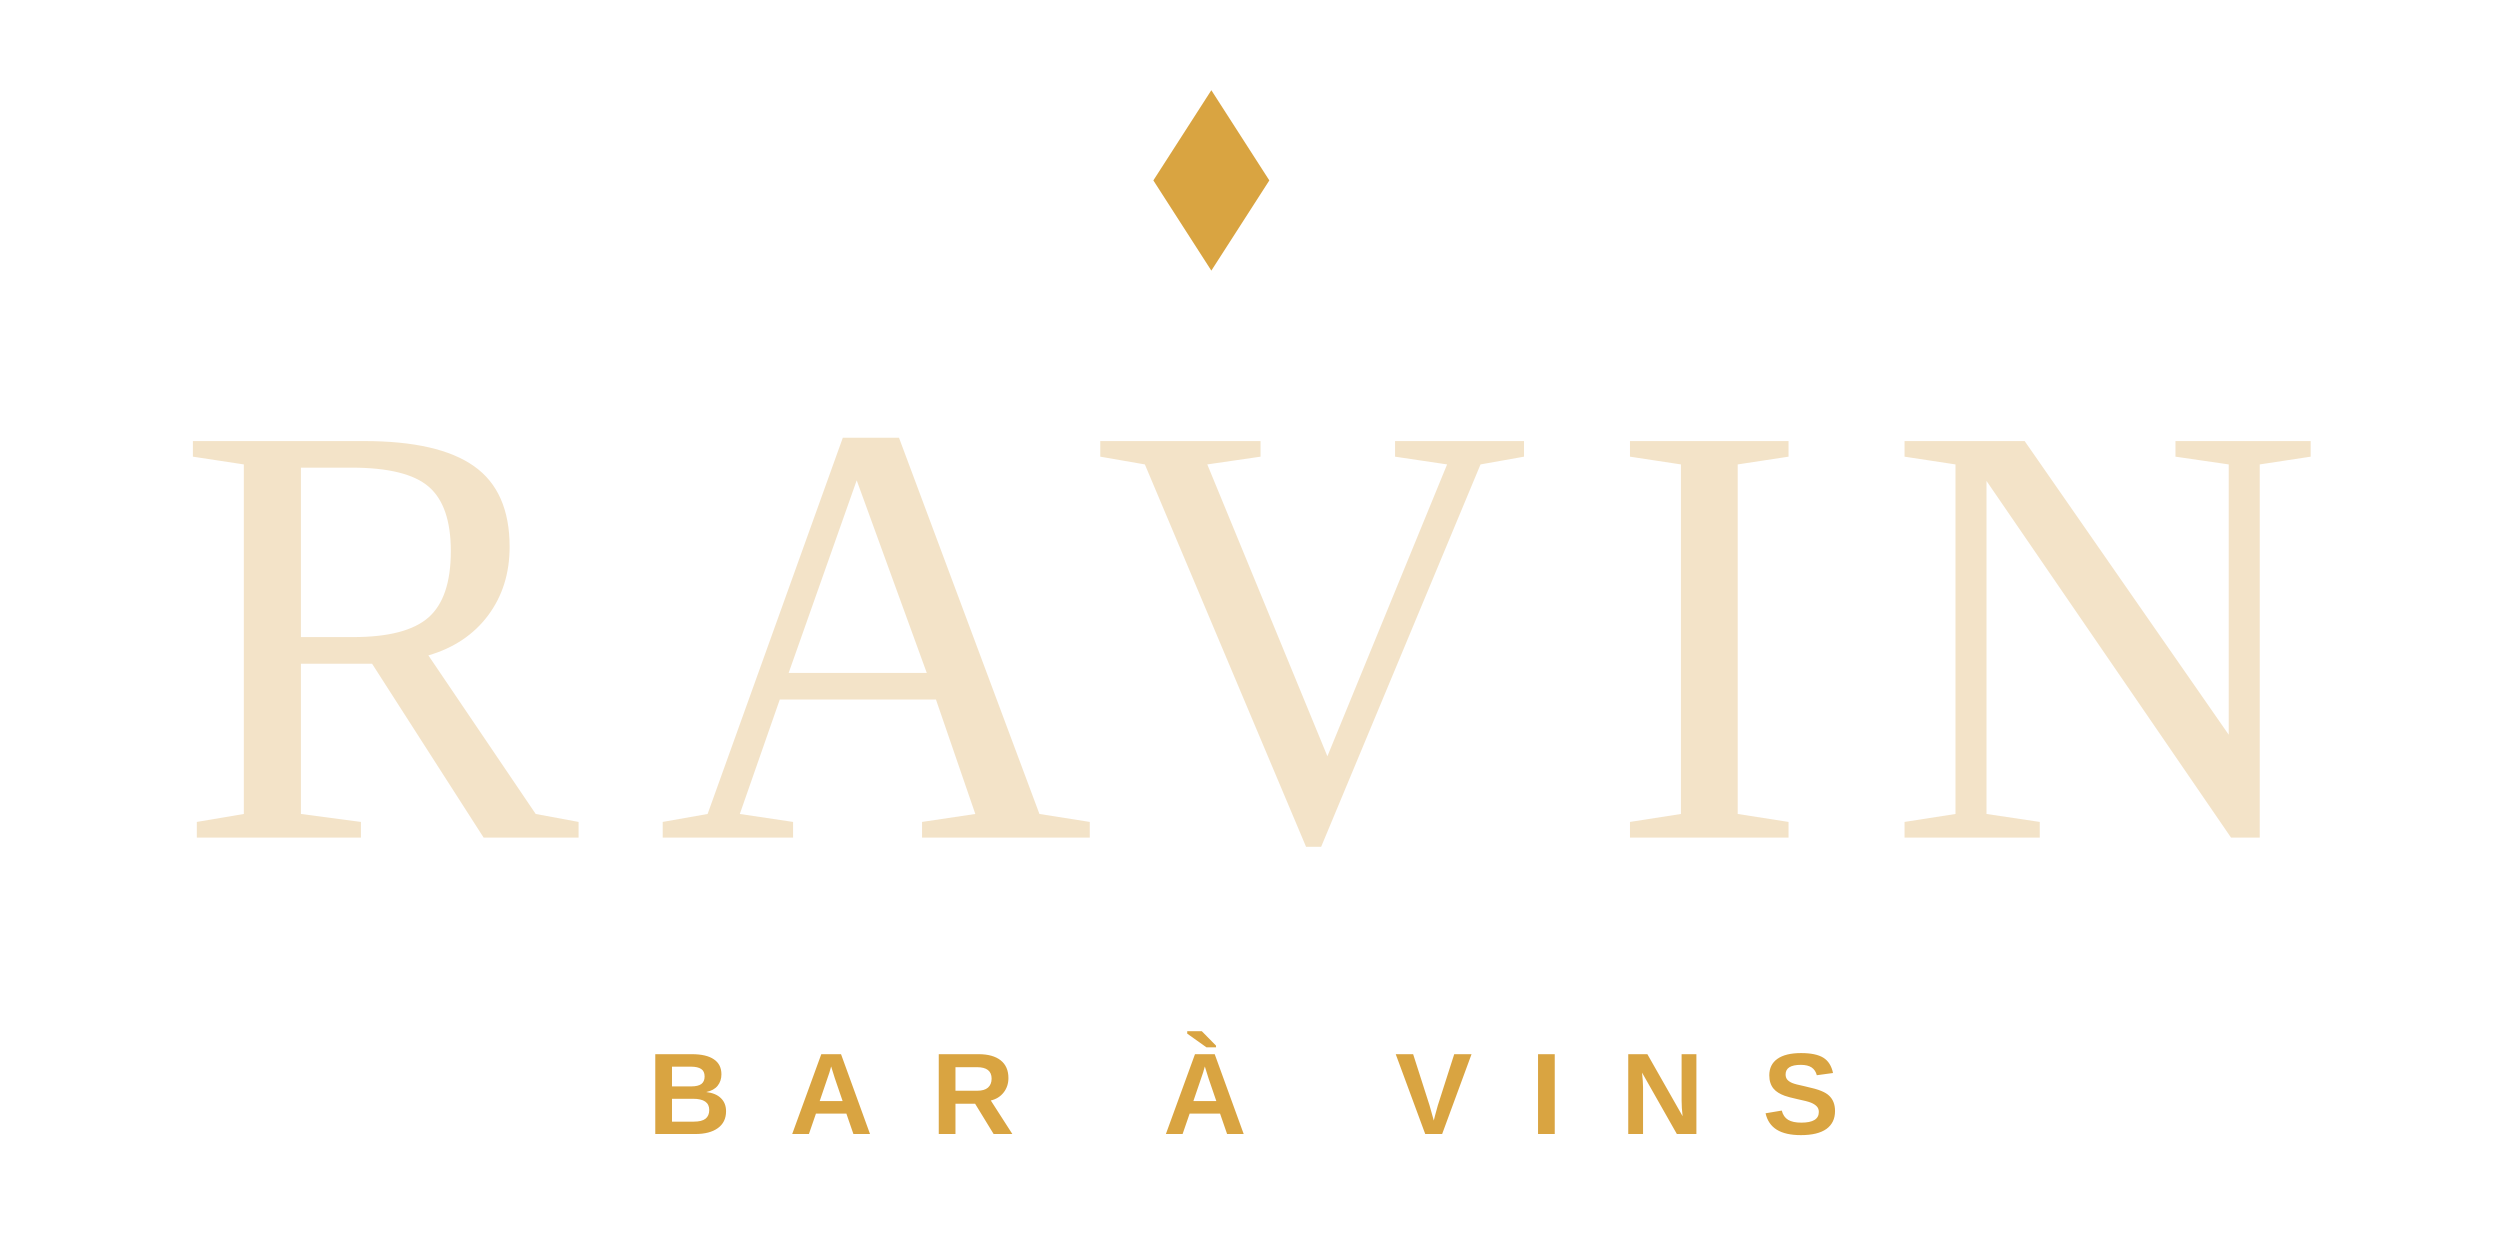
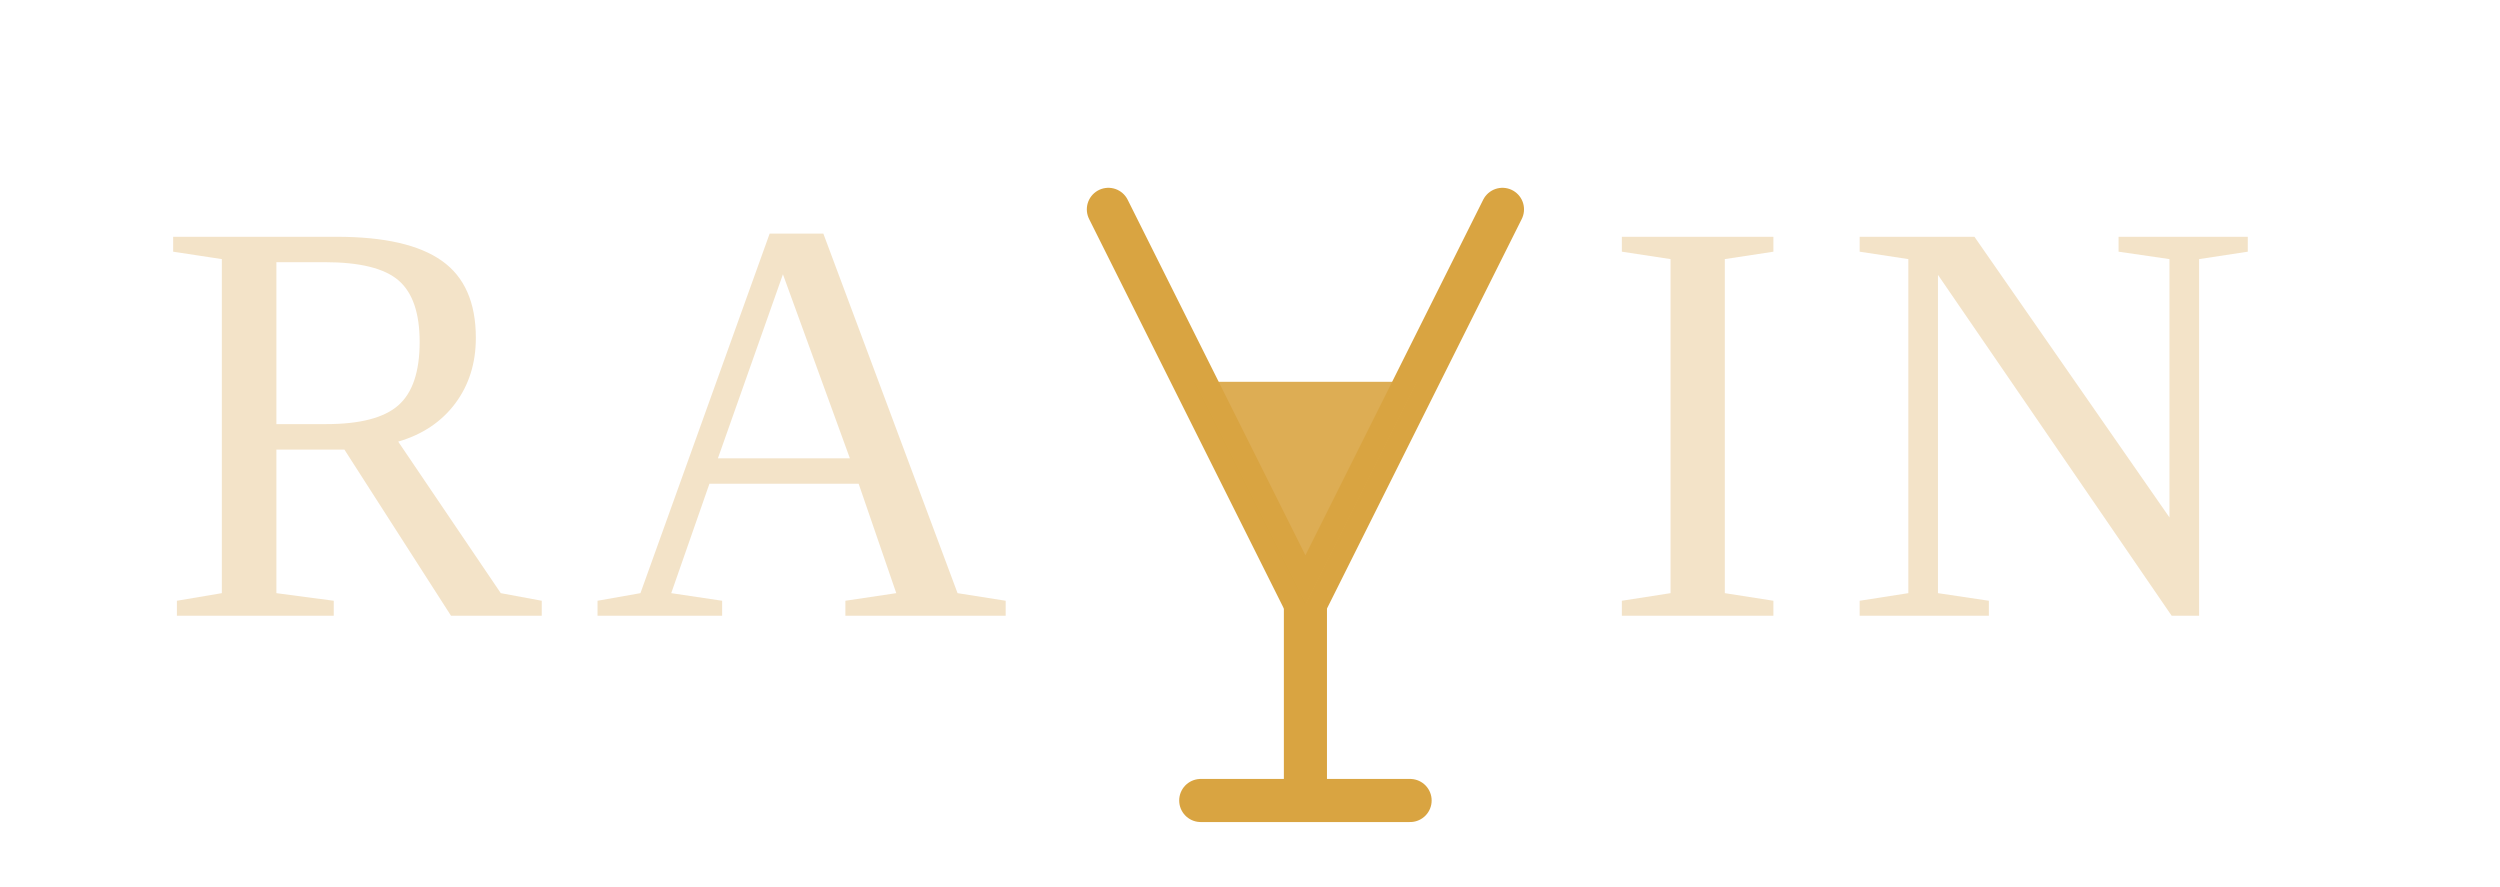
- <svg xmlns="http://www.w3.org/2000/svg" viewBox="162 -4 388 194" fill="none">
-   <polygon points="350,10 359,24 350,38 341,24" fill="#D9A441" />
-   <text x="356" y="126" text-anchor="middle" font-family="Georgia, 'Times New Roman', serif" font-size="94" letter-spacing="12" fill="#F3E3C8">RAVIN</text>
-   <text x="355" y="172" text-anchor="middle" font-family="'Helvetica Neue', Arial, sans-serif" font-size="18" font-weight="600" letter-spacing="9" fill="#D9A441">BAR À VINS</text>
+ <svg xmlns="http://www.w3.org/2000/svg" viewBox="-212 -100 406 144" fill="none">
+   <text x="-48" y="0" text-anchor="end" font-family="Georgia, 'Times New Roman', serif" font-size="94" letter-spacing="8" fill="#F3E3C8" textLength="150" lengthAdjust="spacingAndGlyphs">RA</text>
+   <g stroke="#D9A441" stroke-width="7" stroke-linejoin="round" stroke-linecap="round">
+     <path d="M -32 -66 L 0 -2 L 32 -66" />
+     <line x1="0" y1="-2" x2="0" y2="30" />
+     <line x1="-17" y1="30" x2="17" y2="30" />
+   </g>
+   <path d="M -18 -38 L 0 -2 L 18 -38 Z" fill="#D9A441" opacity="0.9" />
+   <text x="48" y="0" font-family="Georgia, 'Times New Roman', serif" font-size="94" letter-spacing="8" fill="#F3E3C8" textLength="132" lengthAdjust="spacingAndGlyphs">IN</text>
</svg>
